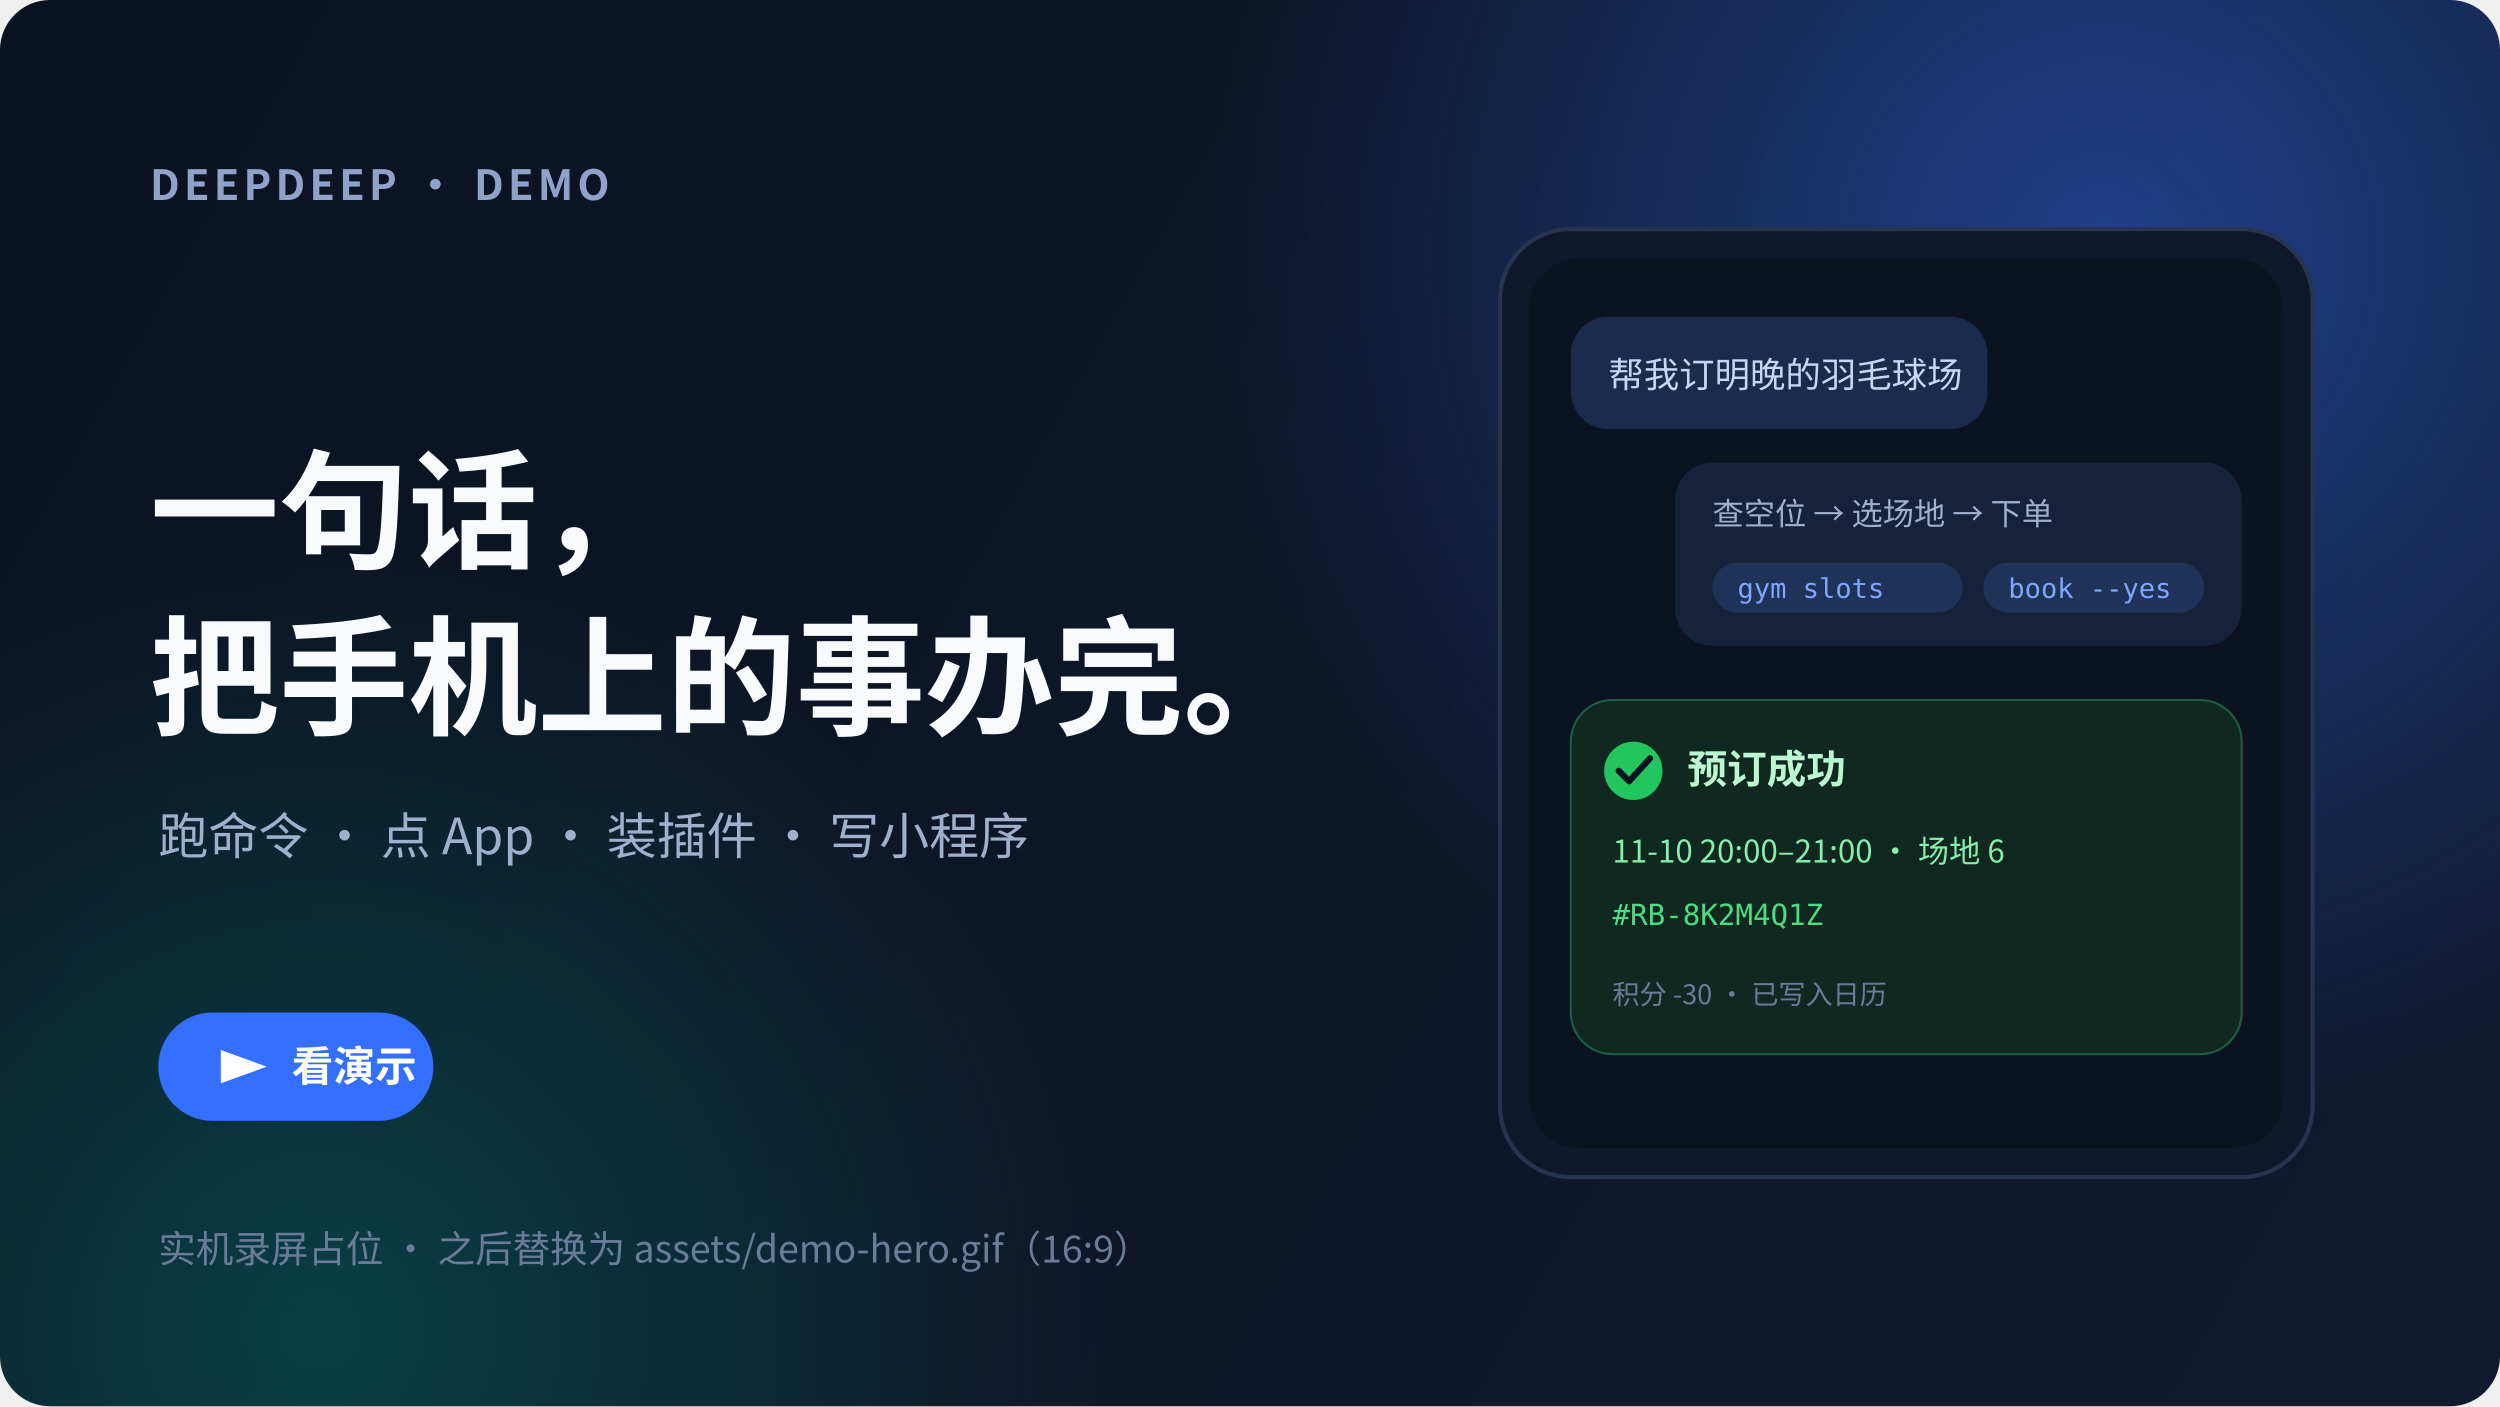
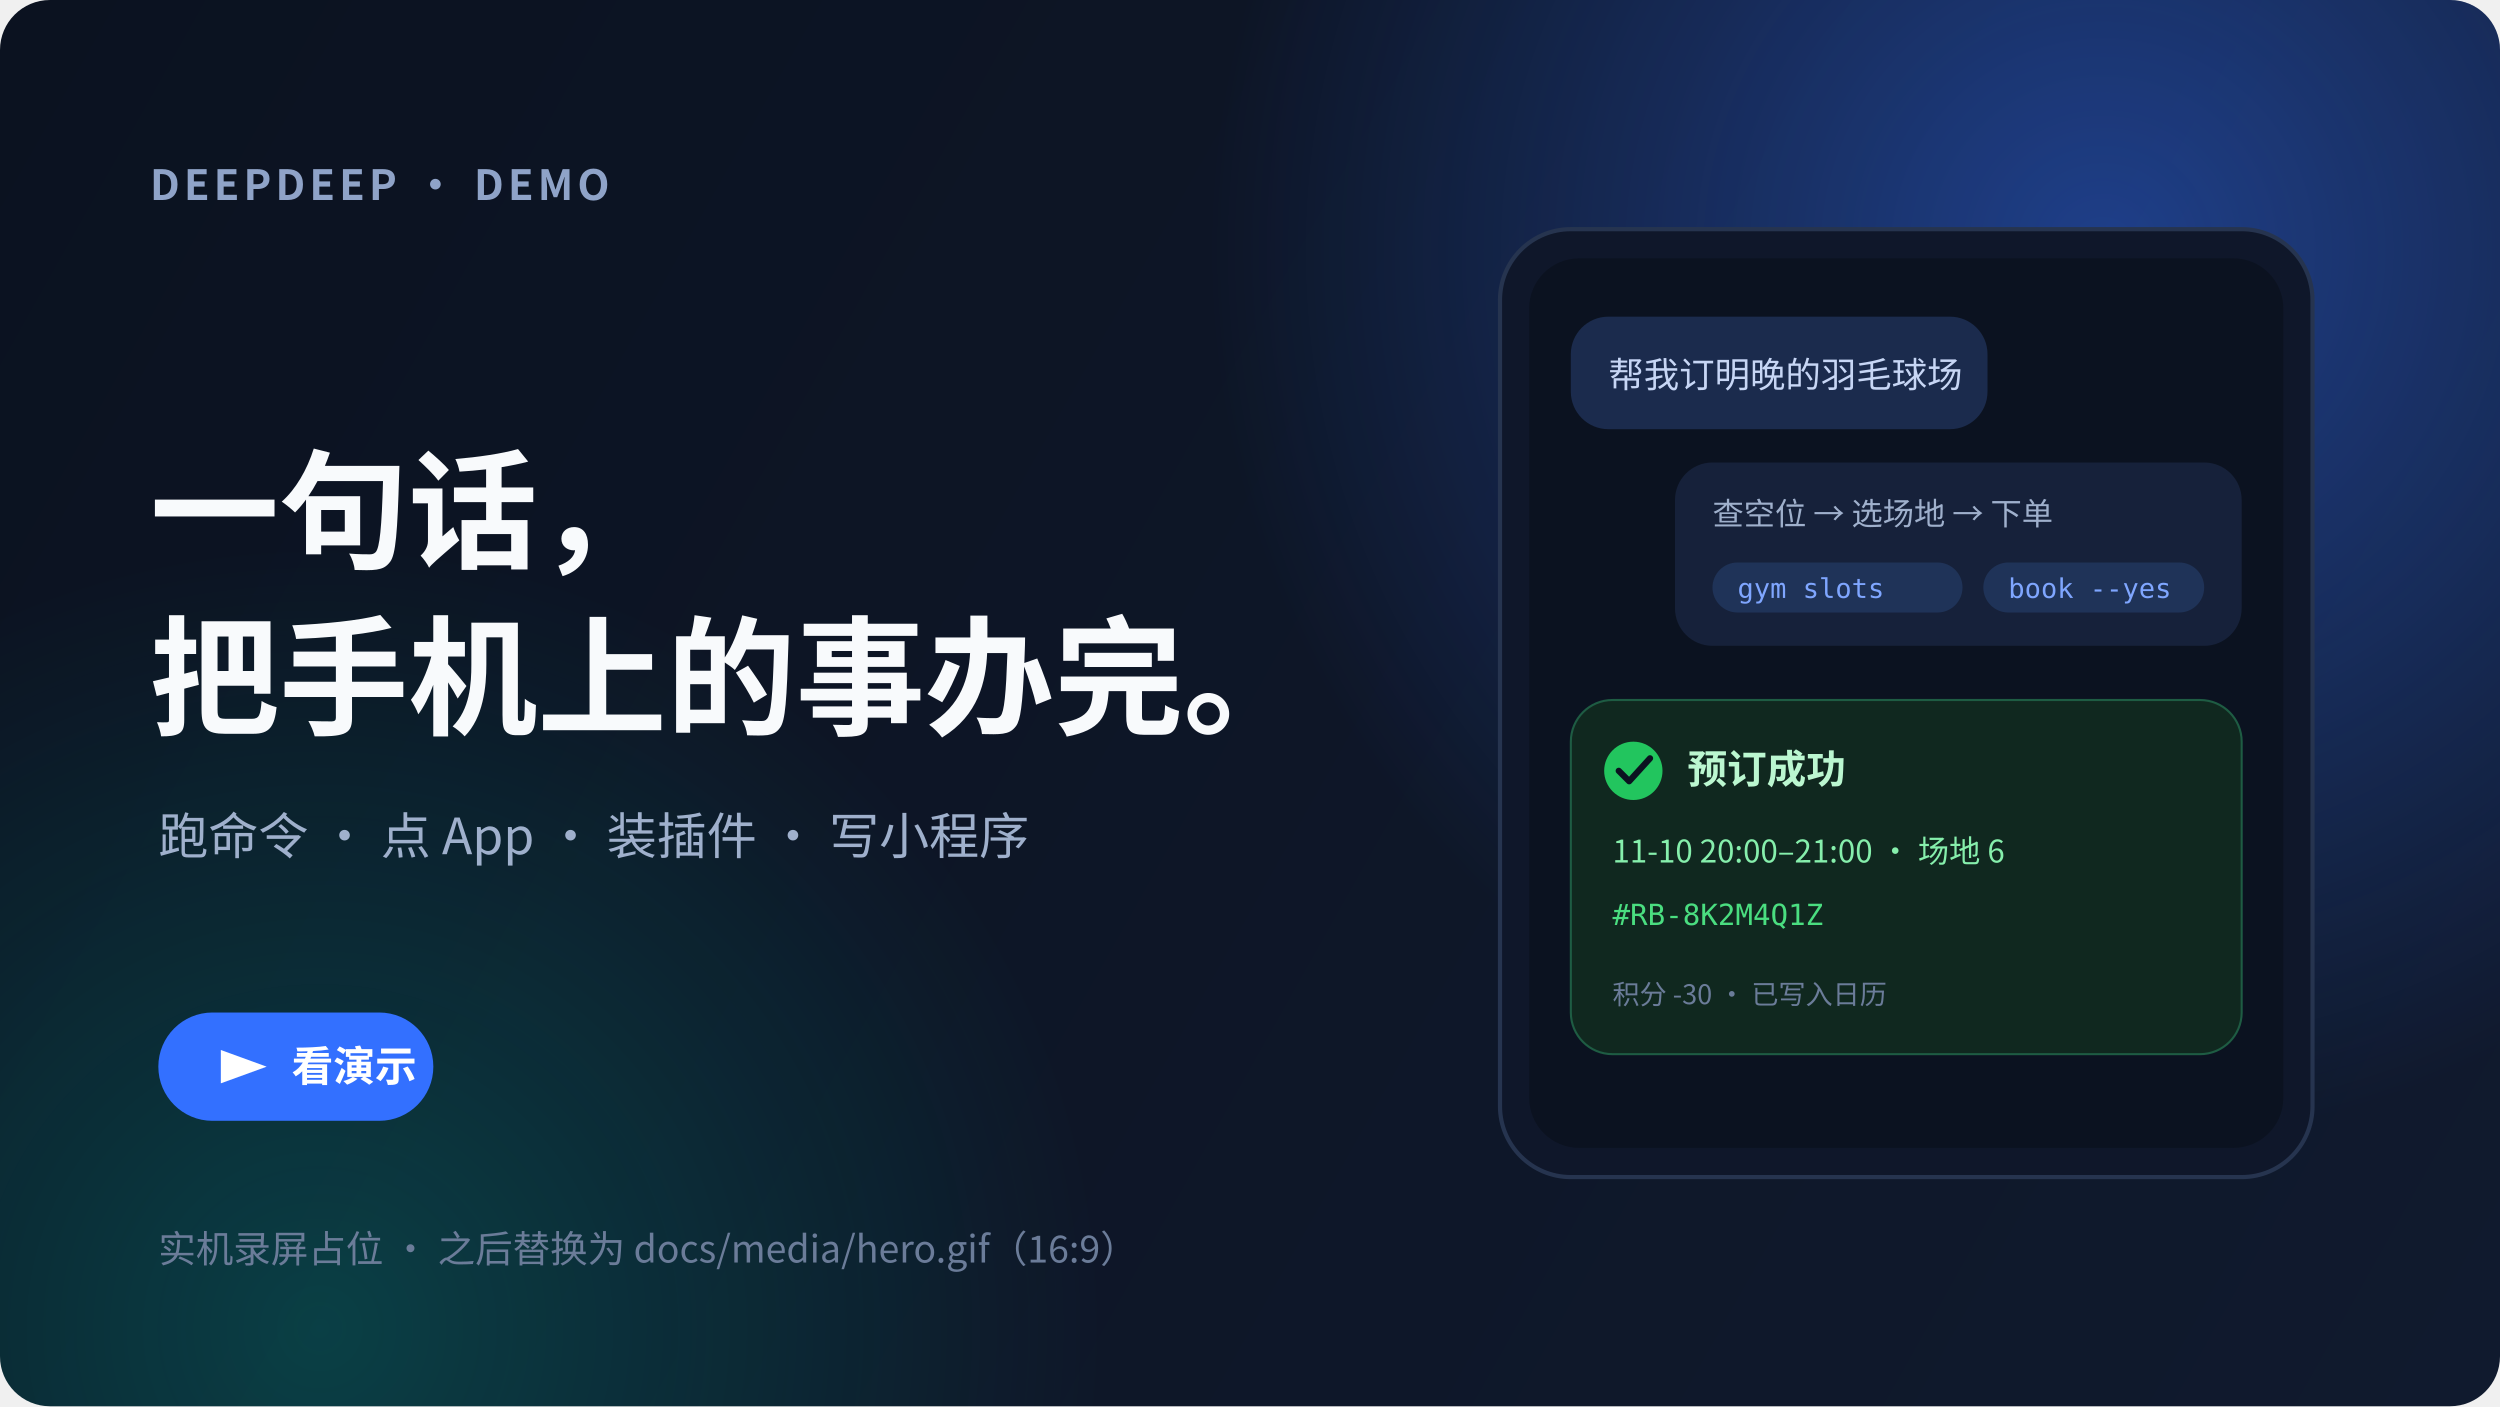
<svg xmlns="http://www.w3.org/2000/svg" width="1200" height="675" viewBox="0 0 1200 675" fill="none">
  <defs>
    <linearGradient id="bg" x1="0" y1="0" x2="1200" y2="675" gradientUnits="userSpaceOnUse">
      <stop stop-color="#0B1220" />
      <stop offset="1" stop-color="#101A2E" />
    </linearGradient>
    <radialGradient id="glowA" cx="0" cy="0" r="1" gradientUnits="userSpaceOnUse" gradientTransform="translate(1010 120) rotate(125) scale(430)">
      <stop stop-color="#3370FF" stop-opacity="0.45" />
      <stop offset="1" stop-color="#3370FF" stop-opacity="0" />
    </radialGradient>
    <radialGradient id="glowB" cx="0" cy="0" r="1" gradientUnits="userSpaceOnUse" gradientTransform="translate(150 640) rotate(-45) scale(380)">
      <stop stop-color="#00D6B9" stop-opacity="0.22" />
      <stop offset="1" stop-color="#00D6B9" stop-opacity="0" />
    </radialGradient>
  </defs>
  <rect width="1200" height="675" rx="24" fill="url(#bg)" />
  <rect width="1200" height="675" rx="24" fill="url(#glowA)" />
  <rect width="1200" height="675" rx="24" fill="url(#glowB)" />
  <g font-family="-apple-system, BlinkMacSystemFont, 'Segoe UI', 'Noto Sans CJK SC', 'PingFang SC', sans-serif">
    <text x="72" y="96" fill="#8FA3C8" font-size="20" font-weight="600" letter-spacing="2">DEEPDEEP · DEMO</text>
    <text x="72" y="268" fill="#F8FAFC" font-size="62" font-weight="700">一句话，</text>
    <text x="72" y="348" fill="#F8FAFC" font-size="62" font-weight="700">把手机上的事办完。</text>
    <text x="76" y="410" fill="#9FB0CC" font-size="24">跑命令 · 点 App · 装插件 · 写小程序</text>
    <g transform="translate(76 486)">
      <rect width="132" height="52" rx="26" fill="#3370FF" />
      <path d="M30 18L52 26L30 34V18Z" fill="#FFFFFF" />
      <text x="64" y="33" fill="#FFFFFF" font-size="20" font-weight="600">看演示</text>
    </g>
-     <text x="76" y="606" fill="#6B7C99" font-size="18">实机录屏占位 · 之后替换为 assets/demo-hero.gif（16:9）</text>
+     <text x="76" y="606" fill="#6B7C99" font-size="18">实机录屏占位 · 之后替换为 docs/media/hero.gif（16:9）</text>
  </g>
  <g transform="translate(720 110)">
    <rect x="0" y="0" width="390" height="455" rx="34" fill="#0F172A" stroke="#26344F" stroke-width="2" />
    <rect x="14" y="14" width="362" height="427" rx="24" fill="#0B1220" />
    <rect x="34" y="42" width="200" height="54" rx="18" fill="#1B2B4D" />
    <text x="52" y="76" fill="#C7D6F5" font-size="17" font-family="-apple-system, 'Noto Sans CJK SC', sans-serif">帮我订明晚的羽毛球场</text>
    <rect x="84" y="112" width="272" height="88" rx="18" fill="#16213A" />
    <text x="102" y="142" fill="#9FB0CC" font-size="15" font-family="-apple-system, 'Noto Sans CJK SC', sans-serif">查空位 → 选场地 → 下单</text>
    <rect x="102" y="160" width="120" height="24" rx="12" fill="#1F3358" />
    <text x="114" y="177" fill="#7FA6FF" font-size="13" font-family="ui-monospace, monospace">gym slots</text>
    <rect x="232" y="160" width="106" height="24" rx="12" fill="#1F3358" />
    <text x="244" y="177" fill="#7FA6FF" font-size="13" font-family="ui-monospace, monospace">book --yes</text>
    <rect x="34" y="226" width="322" height="170" rx="20" fill="#10281F" stroke="#1E5C43" />
    <circle cx="64" cy="260" r="14" fill="#22C55E" />
    <path d="M57 260L62 265L72 254" stroke="#0B1220" stroke-width="3" stroke-linecap="round" stroke-linejoin="round" />
    <text x="90" y="266" fill="#BBF7D0" font-size="19" font-weight="600" font-family="-apple-system, 'Noto Sans CJK SC', sans-serif">预订成功</text>
    <text x="54" y="304" fill="#86EFAC" font-size="15" font-family="-apple-system, 'Noto Sans CJK SC', sans-serif">11-10 20:00–21:00 · 场地 6</text>
    <text x="54" y="334" fill="#4ADE80" font-size="14" font-family="ui-monospace, monospace">#RB-8K2M4Q1Z</text>
    <text x="54" y="372" fill="#6B7C99" font-size="13" font-family="-apple-system, 'Noto Sans CJK SC', sans-serif">积分 -30 · 已写入日历</text>
  </g>
</svg>
